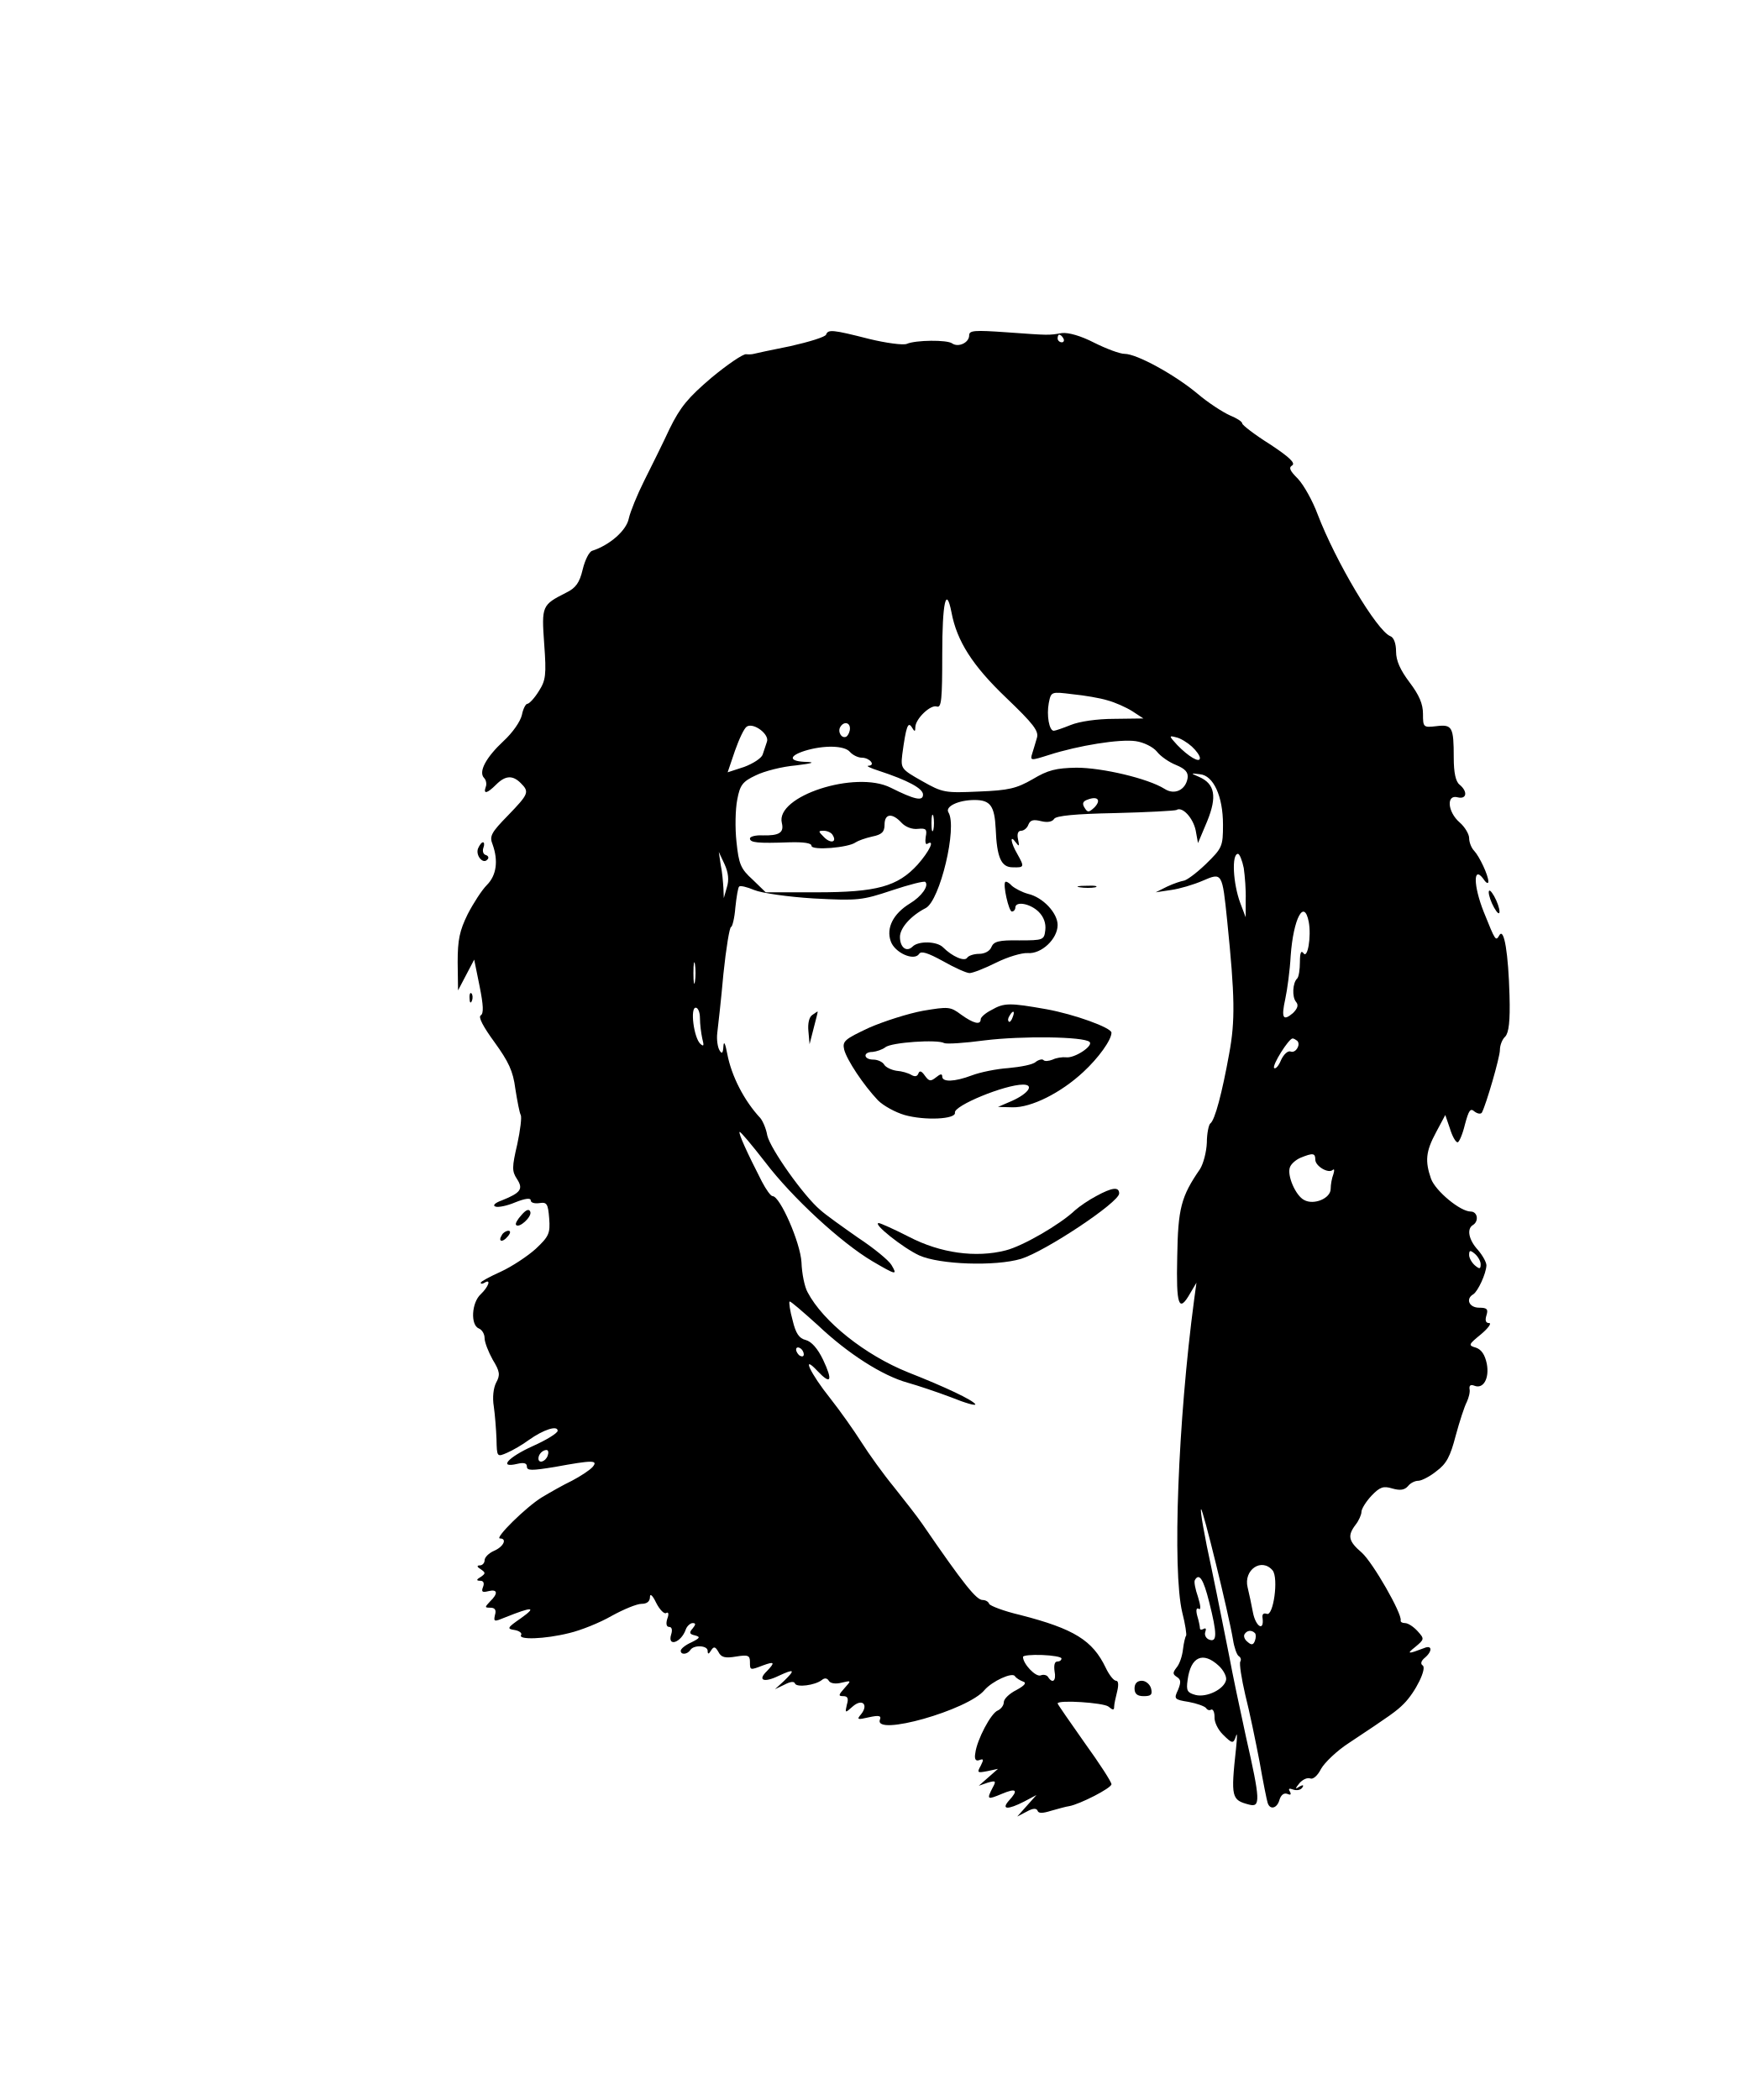
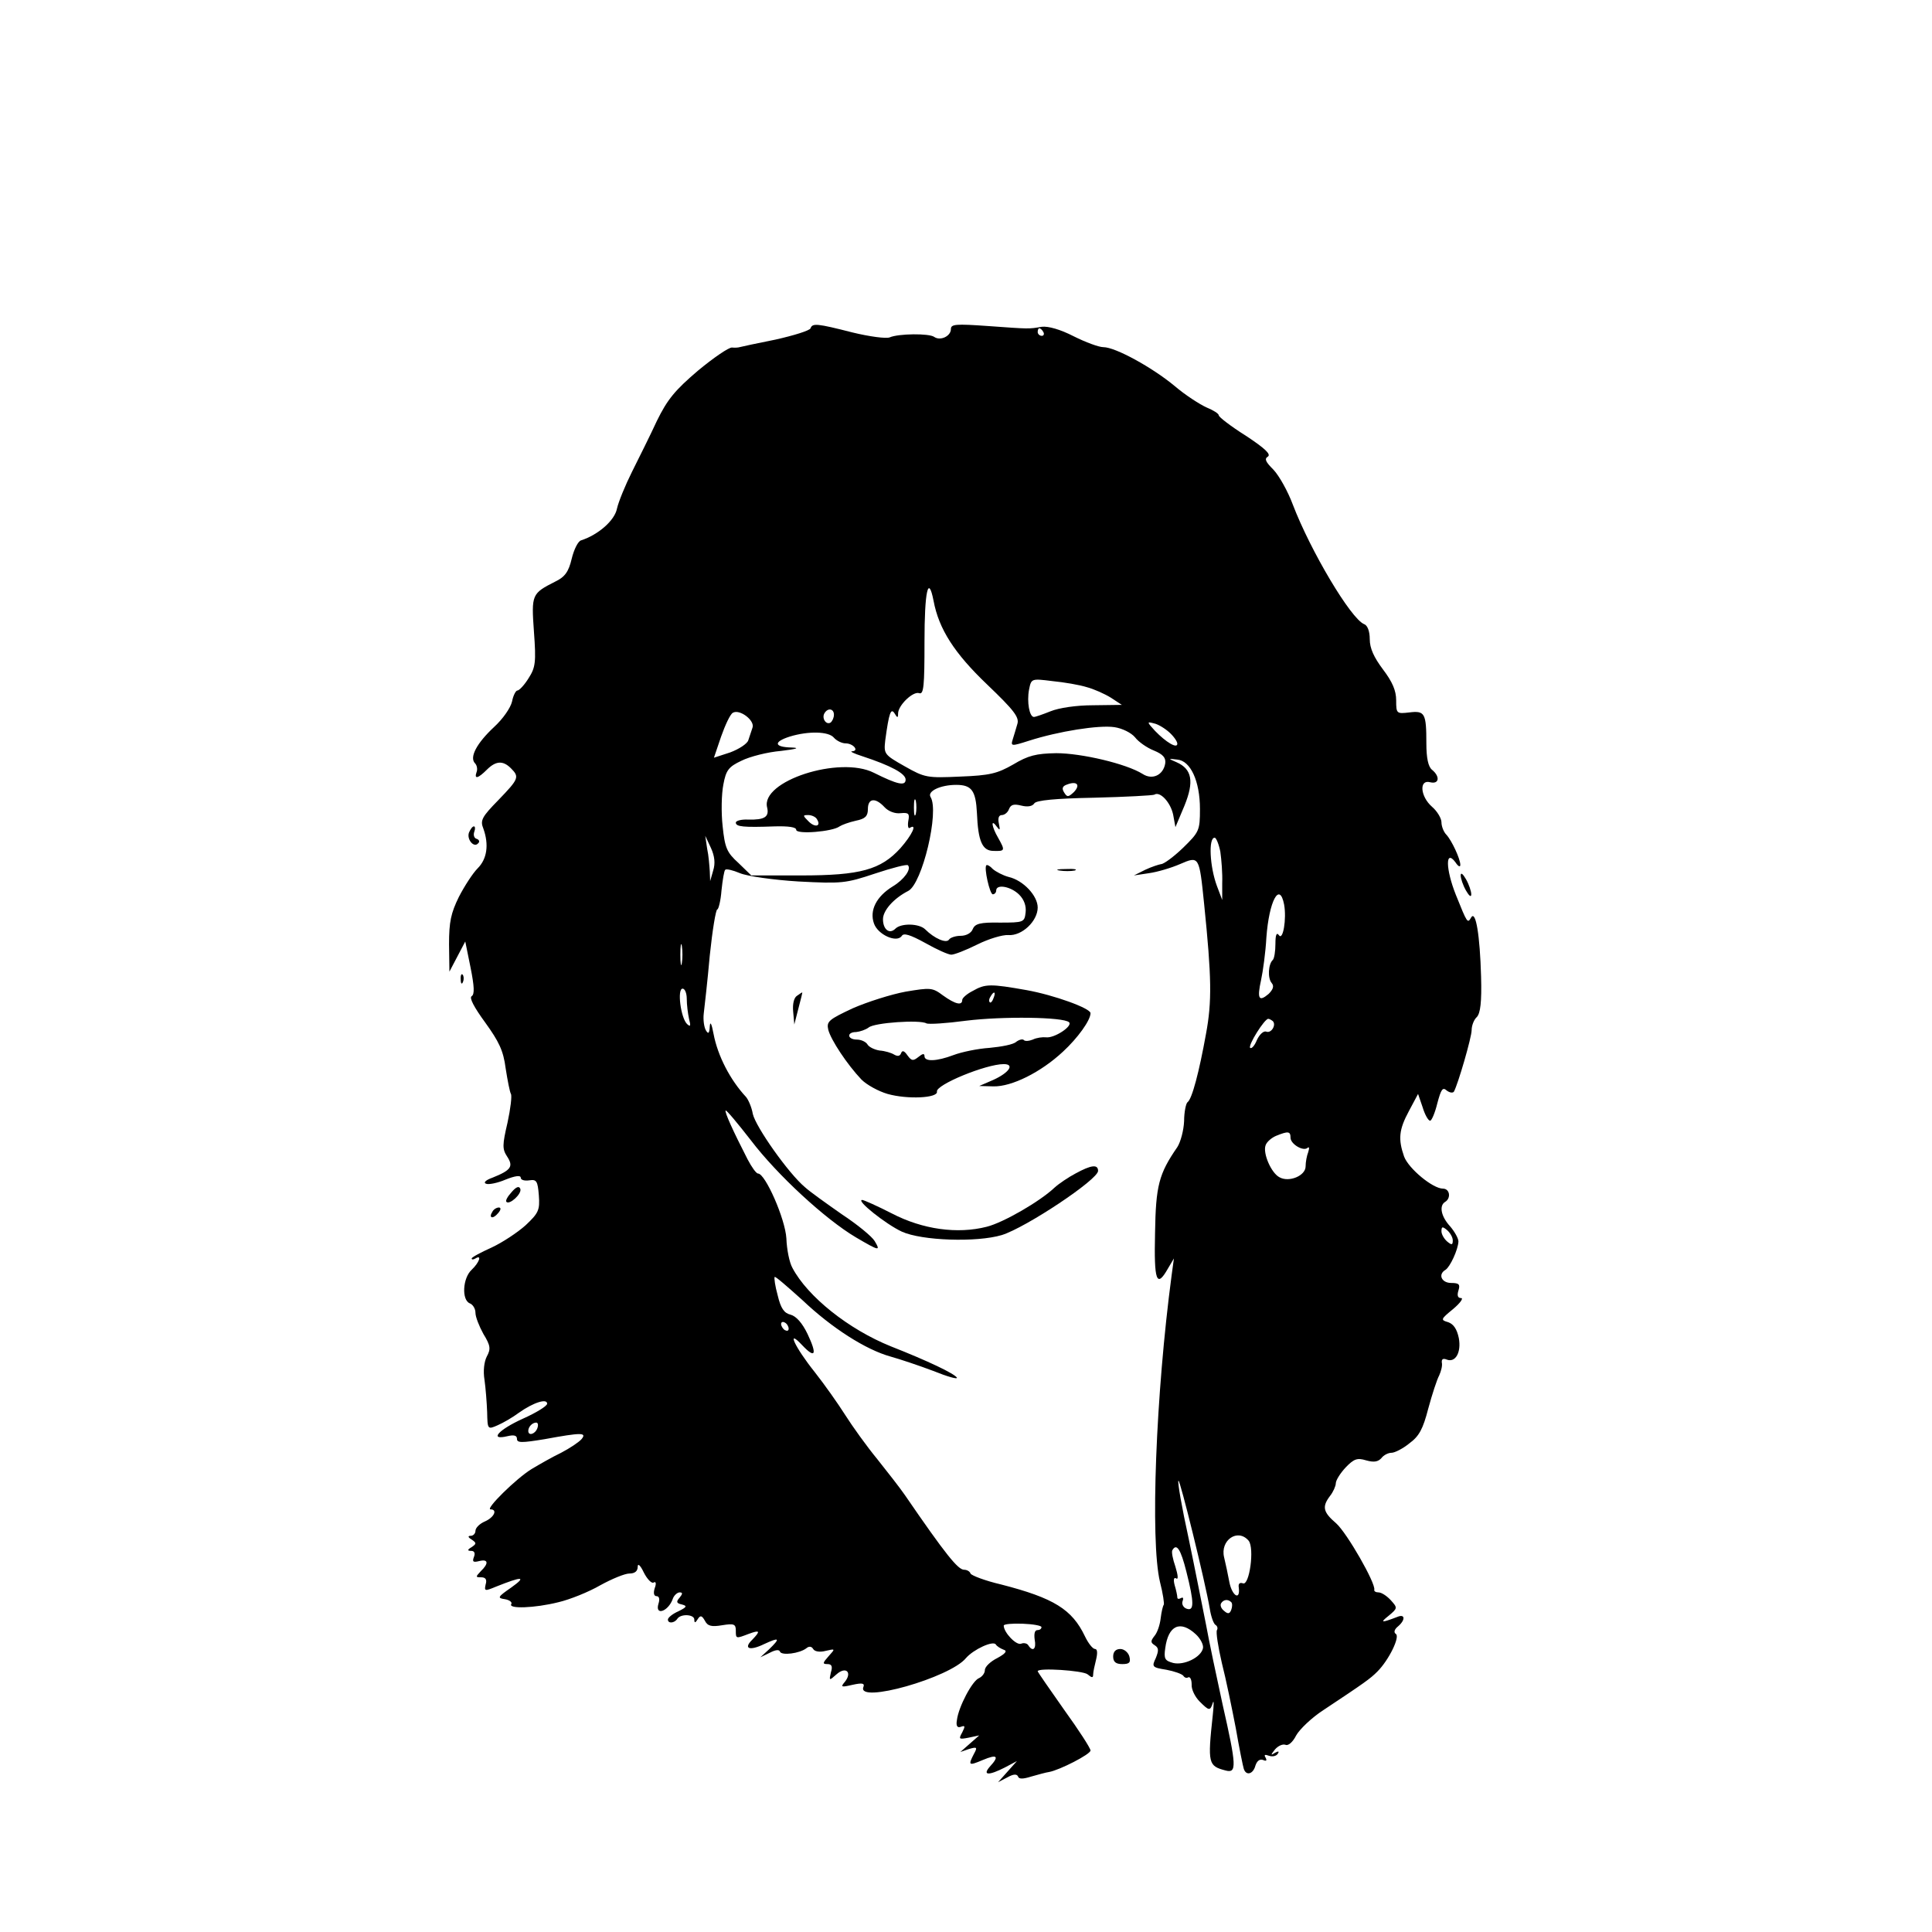
- <svg xmlns="http://www.w3.org/2000/svg" version="1.0" width="457pt" height="546pt" viewBox="0 0 457 546" preserveAspectRatio="xMidYMid meet">
+ <svg xmlns="http://www.w3.org/2000/svg" version="1.0" width="512pt" height="512pt" viewBox="0 0 512 512" preserveAspectRatio="xMidYMid meet">
  <g transform="translate(0,546) scale(0.1,-0.1)" fill="#000000" stroke="none">
    <path d="M2148 4590 c-2 -6 -44 -19 -93 -30 -50 -10 -92 -19 -95 -20 -3 -1 -12 -2 -20 -1 -8 1 -49 -27 -90 -61 -61 -52 -81 -76 -109 -133 -18 -39 -48 -99 -66 -135 -18 -36 -36 -80 -40 -98 -6 -31 -49 -69 -95 -84 -8 -2 -19 -24 -25 -49 -8 -34 -18 -48 -43 -60 -63 -32 -64 -34 -57 -133 6 -81 4 -95 -14 -123 -11 -18 -25 -33 -30 -33 -4 0 -11 -13 -14 -29 -4 -17 -24 -46 -48 -68 -45 -42 -66 -80 -50 -96 5 -5 7 -16 4 -23 -7 -20 4 -17 27 6 24 24 43 25 64 4 23 -23 21 -28 -33 -84 -44 -45 -49 -54 -40 -76 15 -42 10 -80 -15 -105 -13 -13 -35 -47 -50 -76 -21 -43 -26 -66 -26 -125 l1 -73 21 40 21 40 14 -69 c10 -50 11 -71 3 -76 -7 -4 6 -29 36 -70 36 -50 48 -74 54 -121 5 -32 11 -63 14 -68 3 -5 -1 -39 -9 -76 -14 -60 -14 -70 -1 -90 17 -26 11 -36 -39 -56 -17 -6 -25 -13 -17 -16 7 -3 31 2 52 11 25 10 40 12 40 5 0 -6 10 -9 23 -7 19 3 22 -2 25 -40 3 -39 -1 -47 -35 -79 -21 -19 -62 -46 -90 -59 -29 -13 -53 -26 -53 -29 0 -4 5 -3 10 0 18 11 10 -11 -10 -30 -24 -22 -27 -80 -5 -89 8 -3 15 -14 15 -25 0 -11 10 -36 21 -56 19 -31 20 -40 9 -60 -7 -14 -10 -38 -6 -62 3 -21 6 -59 7 -85 1 -46 1 -47 28 -35 14 6 40 21 56 33 38 27 75 39 75 24 0 -6 -29 -24 -65 -40 -64 -29 -90 -58 -40 -46 17 4 25 2 25 -7 0 -11 12 -11 73 -1 98 18 113 18 98 0 -7 -8 -31 -24 -54 -36 -23 -11 -58 -31 -78 -43 -41 -25 -124 -107 -109 -107 19 0 10 -21 -15 -32 -14 -6 -25 -17 -25 -25 0 -7 -6 -13 -12 -13 -9 0 -8 -4 2 -10 13 -9 13 -11 0 -20 -12 -7 -12 -10 -1 -10 8 0 11 -6 7 -16 -5 -13 -2 -15 14 -11 24 6 26 -6 4 -27 -14 -15 -14 -16 1 -16 12 0 16 -6 12 -19 -4 -18 -2 -18 27 -6 70 28 83 28 41 -2 -36 -25 -38 -28 -17 -31 12 -2 20 -8 17 -13 -9 -13 61 -11 125 5 30 7 80 27 111 45 31 17 65 31 77 31 14 0 22 6 22 18 0 10 7 4 16 -15 9 -18 21 -30 26 -27 6 4 8 -2 3 -15 -4 -13 -2 -21 5 -21 7 0 9 -8 5 -20 -10 -33 26 -21 38 13 3 9 12 17 18 17 9 0 8 -4 0 -14 -10 -11 -8 -15 6 -18 15 -4 13 -7 -9 -18 -16 -7 -28 -17 -28 -22 0 -11 17 -10 25 2 9 14 45 12 45 -2 0 -10 3 -9 9 1 7 11 11 10 19 -4 7 -14 17 -17 46 -12 31 5 36 3 36 -14 0 -22 0 -22 34 -9 30 11 32 8 10 -15 -25 -24 -8 -31 31 -12 41 19 44 16 13 -14 l-23 -21 25 12 c15 8 25 9 27 3 4 -11 52 -5 70 9 7 6 14 5 18 -2 4 -7 18 -9 33 -5 26 6 26 6 8 -14 -16 -18 -17 -21 -3 -21 11 0 14 -6 9 -22 -5 -22 -5 -23 15 -5 25 22 42 5 22 -20 -12 -14 -10 -15 20 -8 27 6 33 4 29 -6 -17 -45 230 25 272 77 20 23 72 47 79 36 3 -5 13 -11 21 -14 10 -3 5 -10 -17 -22 -18 -9 -33 -23 -33 -32 0 -8 -7 -17 -15 -21 -18 -6 -55 -77 -59 -111 -3 -16 1 -22 11 -18 11 4 11 1 3 -15 -10 -18 -9 -19 17 -14 l28 6 -25 -22 -25 -22 23 8 c21 6 23 5 13 -13 -16 -31 -14 -32 24 -16 38 16 44 10 18 -18 -20 -23 -3 -24 40 -2 l32 17 -25 -28 -25 -28 25 13 c16 9 25 9 28 2 2 -7 13 -7 35 0 18 5 39 11 47 12 28 5 110 47 110 57 0 6 -31 54 -70 108 -38 54 -70 100 -70 102 0 10 119 2 132 -8 12 -10 15 -10 15 0 0 6 4 24 8 40 4 17 3 27 -3 27 -6 0 -18 15 -27 34 -34 71 -82 101 -222 137 -43 10 -79 24 -81 29 -2 6 -10 10 -17 10 -16 0 -48 39 -157 198 -13 19 -46 61 -73 95 -28 34 -66 87 -85 117 -19 30 -55 81 -81 114 -52 65 -77 118 -33 71 35 -37 40 -25 14 30 -14 29 -30 47 -45 51 -17 4 -26 17 -34 51 -7 25 -10 47 -8 49 2 2 34 -26 73 -61 79 -75 169 -132 234 -150 25 -7 76 -24 113 -38 37 -15 65 -23 63 -18 -7 11 -76 44 -175 83 -112 45 -221 132 -261 208 -8 14 -15 49 -16 78 -3 52 -56 172 -75 172 -5 0 -17 17 -28 38 -39 76 -61 125 -58 129 2 2 32 -34 67 -79 70 -92 197 -209 278 -257 63 -37 66 -37 50 -10 -7 12 -46 44 -87 71 -40 28 -85 60 -98 72 -43 36 -130 159 -138 194 -3 18 -12 38 -18 45 -42 45 -75 109 -86 167 -5 27 -9 35 -10 20 -1 -19 -4 -21 -10 -11 -5 8 -8 28 -6 45 2 17 10 86 16 154 7 67 16 122 20 122 3 0 9 23 11 50 3 28 7 53 10 55 3 3 20 -1 39 -9 19 -8 89 -18 155 -22 115 -6 125 -5 203 21 45 15 84 25 87 22 10 -10 -10 -38 -40 -56 -44 -27 -62 -64 -50 -98 10 -30 61 -53 74 -33 5 8 22 3 62 -19 30 -17 61 -31 69 -31 8 0 39 12 69 27 30 15 67 26 82 25 36 -3 78 37 78 73 0 31 -38 72 -77 81 -15 4 -34 14 -42 21 -7 8 -15 12 -17 10 -7 -6 9 -77 17 -77 5 0 9 5 9 10 0 18 39 11 61 -11 13 -13 19 -30 17 -47 -3 -26 -5 -27 -68 -27 -53 1 -66 -3 -72 -17 -4 -11 -18 -18 -32 -18 -14 0 -28 -5 -31 -10 -7 -11 -39 3 -63 27 -16 16 -64 17 -79 2 -16 -16 -33 -2 -33 25 0 23 28 55 67 75 37 19 83 211 59 249 -9 15 26 32 68 32 41 0 52 -15 55 -75 3 -74 14 -100 44 -100 31 -1 31 1 12 35 -17 29 -20 52 -4 30 9 -12 10 -11 6 8 -3 14 0 22 8 22 7 0 16 7 19 16 5 12 13 14 33 9 16 -4 29 -2 34 6 5 8 55 13 159 15 83 2 155 6 159 8 15 10 43 -20 50 -53 l6 -33 24 57 c26 64 20 97 -21 115 -23 10 -23 10 2 7 35 -3 60 -57 60 -131 0 -57 -2 -61 -45 -103 -25 -24 -51 -43 -58 -43 -6 -1 -25 -7 -42 -15 l-30 -15 40 6 c22 3 59 14 82 24 51 22 51 22 64 -105 20 -196 21 -259 5 -345 -18 -100 -37 -173 -49 -181 -4 -3 -9 -26 -9 -50 -1 -24 -9 -55 -18 -69 -49 -71 -57 -102 -59 -227 -3 -128 4 -148 34 -95 l16 27 -6 -44 c-42 -315 -57 -704 -31 -813 8 -31 12 -59 10 -61 -2 -2 -6 -18 -8 -35 -2 -18 -9 -39 -17 -48 -10 -13 -10 -17 1 -24 11 -7 11 -14 3 -34 -11 -23 -10 -25 28 -31 21 -4 41 -11 45 -16 3 -5 9 -7 13 -4 5 2 9 -6 9 -19 -1 -13 9 -33 21 -45 25 -25 28 -26 35 -4 3 10 3 -4 0 -32 -14 -129 -12 -135 34 -147 30 -8 29 12 -8 175 -16 73 -36 168 -44 212 -9 44 -29 147 -46 228 -18 82 -30 151 -27 153 4 4 71 -268 83 -339 3 -20 10 -40 15 -43 5 -3 7 -9 4 -14 -3 -5 3 -44 13 -87 11 -43 27 -121 37 -173 9 -52 19 -101 21 -107 6 -20 25 -15 31 8 4 12 11 18 20 15 9 -4 11 -2 7 6 -5 8 -2 9 9 5 9 -3 19 -1 23 5 5 7 2 8 -7 3 -12 -8 -12 -6 0 9 8 9 20 15 28 12 7 -3 19 7 28 25 9 16 41 47 72 67 110 73 124 83 143 102 31 31 61 93 49 100 -6 4 -4 12 6 20 20 17 19 34 -2 25 -42 -16 -47 -16 -23 3 24 20 24 21 6 41 -11 12 -25 21 -33 21 -7 0 -12 3 -11 7 4 17 -72 150 -101 176 -35 30 -38 44 -16 73 8 10 15 26 15 33 0 8 12 27 26 42 22 23 31 26 54 19 21 -6 32 -4 41 6 6 8 18 14 27 14 8 0 30 11 47 25 26 19 36 38 50 92 10 37 23 77 29 88 5 11 9 26 7 34 -1 9 3 12 13 8 23 -9 39 19 32 57 -5 24 -14 37 -28 42 -21 6 -20 8 13 35 19 16 28 29 21 29 -9 0 -11 7 -7 20 5 16 2 20 -19 20 -26 0 -36 23 -15 35 12 8 33 53 34 75 0 8 -10 26 -22 40 -24 26 -30 55 -13 65 16 10 12 35 -6 35 -27 0 -91 53 -103 85 -16 46 -14 71 13 121 l24 45 12 -35 c6 -20 15 -36 20 -36 4 0 13 21 19 46 10 37 14 44 25 34 8 -6 16 -7 19 -3 11 20 47 144 47 163 0 12 6 28 14 35 9 10 13 39 11 107 -3 109 -14 176 -26 157 -10 -17 -10 -17 -41 60 -27 68 -28 122 -1 86 7 -11 13 -14 13 -7 0 16 -23 65 -37 80 -7 7 -13 22 -13 33 0 10 -11 29 -25 41 -31 27 -35 73 -5 65 24 -6 27 15 5 33 -10 8 -15 31 -15 70 0 80 -4 87 -45 82 -34 -4 -35 -3 -35 32 0 26 -10 49 -35 82 -24 32 -35 56 -35 80 0 21 -6 37 -15 40 -35 14 -142 194 -189 317 -13 35 -36 76 -51 92 -21 21 -25 29 -15 35 9 6 -8 22 -58 55 -40 25 -72 50 -72 54 0 5 -15 14 -32 21 -18 8 -57 33 -85 57 -59 49 -157 103 -189 103 -12 0 -47 13 -79 29 -35 18 -67 27 -84 25 -35 -6 -32 -6 -143 2 -85 6 -98 5 -98 -8 0 -19 -28 -32 -44 -21 -13 10 -95 9 -118 -1 -9 -4 -54 2 -99 13 -94 24 -106 25 -111 11z m617 -10 c3 -5 1 -10 -4 -10 -6 0 -11 5 -11 10 0 6 2 10 4 10 3 0 8 -4 11 -10z m-291 -712 c14 -75 55 -139 142 -222 71 -68 86 -87 80 -105 -3 -11 -9 -30 -12 -40 -6 -19 -4 -19 43 -4 78 25 185 42 226 36 21 -3 45 -15 55 -27 9 -12 32 -28 50 -35 24 -10 32 -19 30 -34 -5 -31 -34 -45 -60 -28 -43 27 -162 55 -229 55 -53 -1 -74 -6 -114 -30 -42 -24 -62 -29 -140 -32 -88 -4 -94 -3 -147 27 -55 31 -56 33 -52 69 10 74 15 87 25 71 7 -12 9 -12 9 0 0 22 40 60 56 54 12 -4 14 19 14 136 0 134 10 180 24 109z m406 -229 c19 -5 48 -18 64 -28 l29 -19 -76 -1 c-45 0 -91 -7 -113 -16 -20 -8 -40 -15 -44 -15 -12 0 -19 40 -13 72 6 30 6 30 62 23 31 -3 72 -10 91 -16z m-886 -108 c-3 -9 -8 -24 -11 -33 -3 -9 -24 -23 -48 -32 l-43 -14 19 56 c11 31 24 59 31 63 18 11 60 -21 52 -40z m216 35 c0 -8 -4 -17 -9 -21 -12 -7 -24 12 -16 25 9 15 25 12 25 -4z m889 -47 c12 -11 21 -24 21 -30 0 -14 -30 4 -59 34 -22 24 -22 25 -3 20 11 -2 30 -14 41 -24z m-889 -14 c7 -8 21 -15 31 -15 20 0 37 -20 17 -21 -7 0 5 -6 27 -13 76 -25 115 -46 115 -62 0 -18 -22 -13 -84 18 -91 46 -301 -22 -283 -92 6 -25 -7 -33 -50 -32 -18 1 -33 -3 -33 -8 0 -11 20 -13 103 -10 37 1 57 -2 57 -9 0 -13 97 -5 115 9 6 4 25 11 43 15 25 5 32 12 32 31 0 29 20 31 44 5 10 -11 28 -18 43 -16 21 2 24 -1 20 -21 -2 -13 0 -21 4 -18 21 13 6 -19 -25 -54 -52 -57 -106 -72 -263 -72 l-132 0 -34 33 c-31 28 -36 40 -42 98 -4 36 -3 85 2 110 7 38 14 47 48 63 22 11 69 23 105 26 41 5 51 8 28 9 -47 1 -49 15 -5 29 49 15 103 14 117 -3z m636 -144 c-15 -14 -18 -14 -26 -1 -7 11 -4 17 8 21 26 10 36 -1 18 -20z m-419 -58 c-3 -10 -5 -2 -5 17 0 19 2 27 5 18 2 -10 2 -26 0 -35z m-262 -14 c12 -19 -5 -23 -22 -6 -16 16 -16 17 -1 17 9 0 20 -5 23 -11z m-275 -136 l-8 -28 -1 26 c-1 15 -3 42 -7 60 l-5 34 15 -32 c10 -22 12 -41 6 -60z m1344 50 c3 -21 6 -58 5 -83 l0 -45 -14 37 c-19 51 -23 128 -6 128 4 0 11 -17 15 -37z m169 -140 c7 -38 -3 -98 -14 -81 -6 8 -9 0 -9 -23 0 -20 -3 -39 -7 -43 -12 -11 -14 -48 -3 -61 7 -8 4 -17 -8 -29 -26 -22 -31 -13 -20 37 5 23 12 74 14 112 7 97 35 150 47 88z m-1596 -155 c-2 -13 -4 -3 -4 22 0 25 2 35 4 23 2 -13 2 -33 0 -45z m13 -95 c0 -16 3 -39 6 -53 5 -19 4 -22 -5 -14 -17 16 -27 94 -12 94 6 0 11 -12 11 -27z m1553 -59 c10 -10 -4 -33 -17 -28 -7 3 -18 -7 -25 -22 -6 -15 -14 -24 -18 -21 -6 7 38 77 48 77 3 0 8 -3 12 -6z m47 -309 c0 -17 34 -37 45 -27 5 4 5 -1 2 -11 -4 -10 -7 -27 -7 -38 0 -25 -44 -43 -69 -29 -22 11 -45 64 -37 85 3 9 16 20 28 25 32 13 38 12 38 -5z m430 -272 c0 -13 -3 -13 -15 -3 -8 7 -15 19 -15 27 0 13 3 13 15 3 8 -7 15 -19 15 -27z m-1760 -234 c0 -6 -4 -7 -10 -4 -5 3 -10 11 -10 16 0 6 5 7 10 4 6 -3 10 -11 10 -16z m-666 -264 c-6 -16 -24 -21 -24 -7 0 11 11 22 21 22 5 0 6 -7 3 -15z m1885 -298 c16 -20 2 -120 -15 -113 -9 3 -13 -1 -11 -12 4 -35 -18 -21 -25 15 -4 21 -10 50 -14 66 -11 45 36 78 65 44z m-165 -82 c21 -83 21 -106 0 -98 -8 3 -13 12 -10 20 3 8 1 11 -4 8 -6 -3 -10 -3 -10 2 0 4 -3 19 -7 32 -4 15 -2 22 4 18 6 -4 5 8 -2 31 -7 20 -11 40 -8 44 11 19 22 3 37 -57z m119 -81 c3 -3 3 -12 0 -20 -4 -11 -9 -12 -19 -3 -8 6 -11 15 -8 20 6 10 18 12 27 3z m-503 -66 c0 -5 -5 -8 -11 -8 -7 0 -9 -10 -7 -25 5 -25 -5 -34 -17 -15 -3 5 -12 7 -19 4 -13 -5 -46 30 -46 48 0 4 22 6 50 5 27 -1 50 -5 50 -9z m409 -19 c12 -11 21 -28 19 -37 -5 -24 -50 -46 -79 -39 -22 6 -25 11 -21 39 8 61 40 75 81 37z" />
    <path d="M1243 3254 c-7 -18 13 -42 24 -29 5 4 3 10 -4 12 -7 2 -9 11 -6 19 3 8 2 14 -1 14 -4 0 -9 -7 -13 -16z" />
    <path d="M2808 3153 c12 -2 30 -2 40 0 9 3 -1 5 -23 4 -22 0 -30 -2 -17 -4z" />
    <path d="M3871 3140 c0 -8 6 -26 14 -40 8 -14 14 -19 14 -10 0 8 -6 26 -14 40 -8 14 -14 19 -14 10z" />
    <path d="M1221 2864 c0 -11 3 -14 6 -6 3 7 2 16 -1 19 -3 4 -6 -2 -5 -13z" />
    <path d="M2578 2834 c-16 -8 -28 -19 -28 -24 0 -16 -19 -11 -51 12 -28 21 -33 21 -99 10 -38 -7 -101 -27 -140 -44 -64 -30 -70 -35 -65 -57 7 -27 50 -92 88 -132 14 -14 45 -31 69 -38 53 -15 134 -11 131 6 -4 18 130 73 177 73 30 0 14 -23 -28 -42 l-37 -16 38 -1 c48 -1 125 37 184 92 39 36 73 83 73 102 0 13 -97 48 -169 61 -96 17 -110 17 -143 -2z m55 -19 c-3 -9 -8 -14 -10 -11 -3 3 -2 9 2 15 9 16 15 13 8 -4z m200 -64 c11 -10 -39 -43 -61 -40 -9 1 -25 -1 -35 -6 -10 -4 -21 -5 -24 -1 -3 3 -12 1 -20 -5 -7 -7 -39 -13 -71 -16 -31 -2 -74 -11 -95 -19 -45 -17 -77 -18 -77 -3 0 8 -5 7 -16 -2 -14 -11 -18 -11 -29 4 -9 13 -14 14 -17 6 -3 -8 -9 -9 -18 -4 -8 5 -25 10 -39 11 -13 2 -28 9 -32 16 -4 7 -17 13 -28 13 -26 0 -28 20 -2 20 10 1 25 6 33 12 15 13 136 21 153 11 6 -3 53 0 105 7 97 12 258 10 273 -4z" />
    <path d="M2112 2821 c-8 -5 -12 -22 -10 -42 l3 -34 11 43 c6 23 11 42 10 42 -1 0 -7 -4 -14 -9z" />
    <path d="M2850 2350 c-19 -10 -44 -27 -55 -37 -39 -37 -136 -93 -180 -104 -78 -20 -170 -7 -251 35 -39 20 -75 36 -79 36 -18 0 62 -64 105 -84 53 -24 198 -29 265 -9 64 20 255 147 255 170 0 18 -18 16 -60 -7z" />
    <path d="M1356 2301 c-11 -12 -17 -23 -14 -26 8 -9 41 21 37 34 -3 9 -11 6 -23 -8z" />
    <path d="M1305 2249 c-11 -17 1 -21 15 -4 8 9 8 15 2 15 -6 0 -14 -5 -17 -11z" />
    <path d="M2950 1070 c0 -14 7 -20 24 -20 19 0 23 4 19 20 -3 11 -14 20 -24 20 -12 0 -19 -7 -19 -20z" />
  </g>
</svg>
